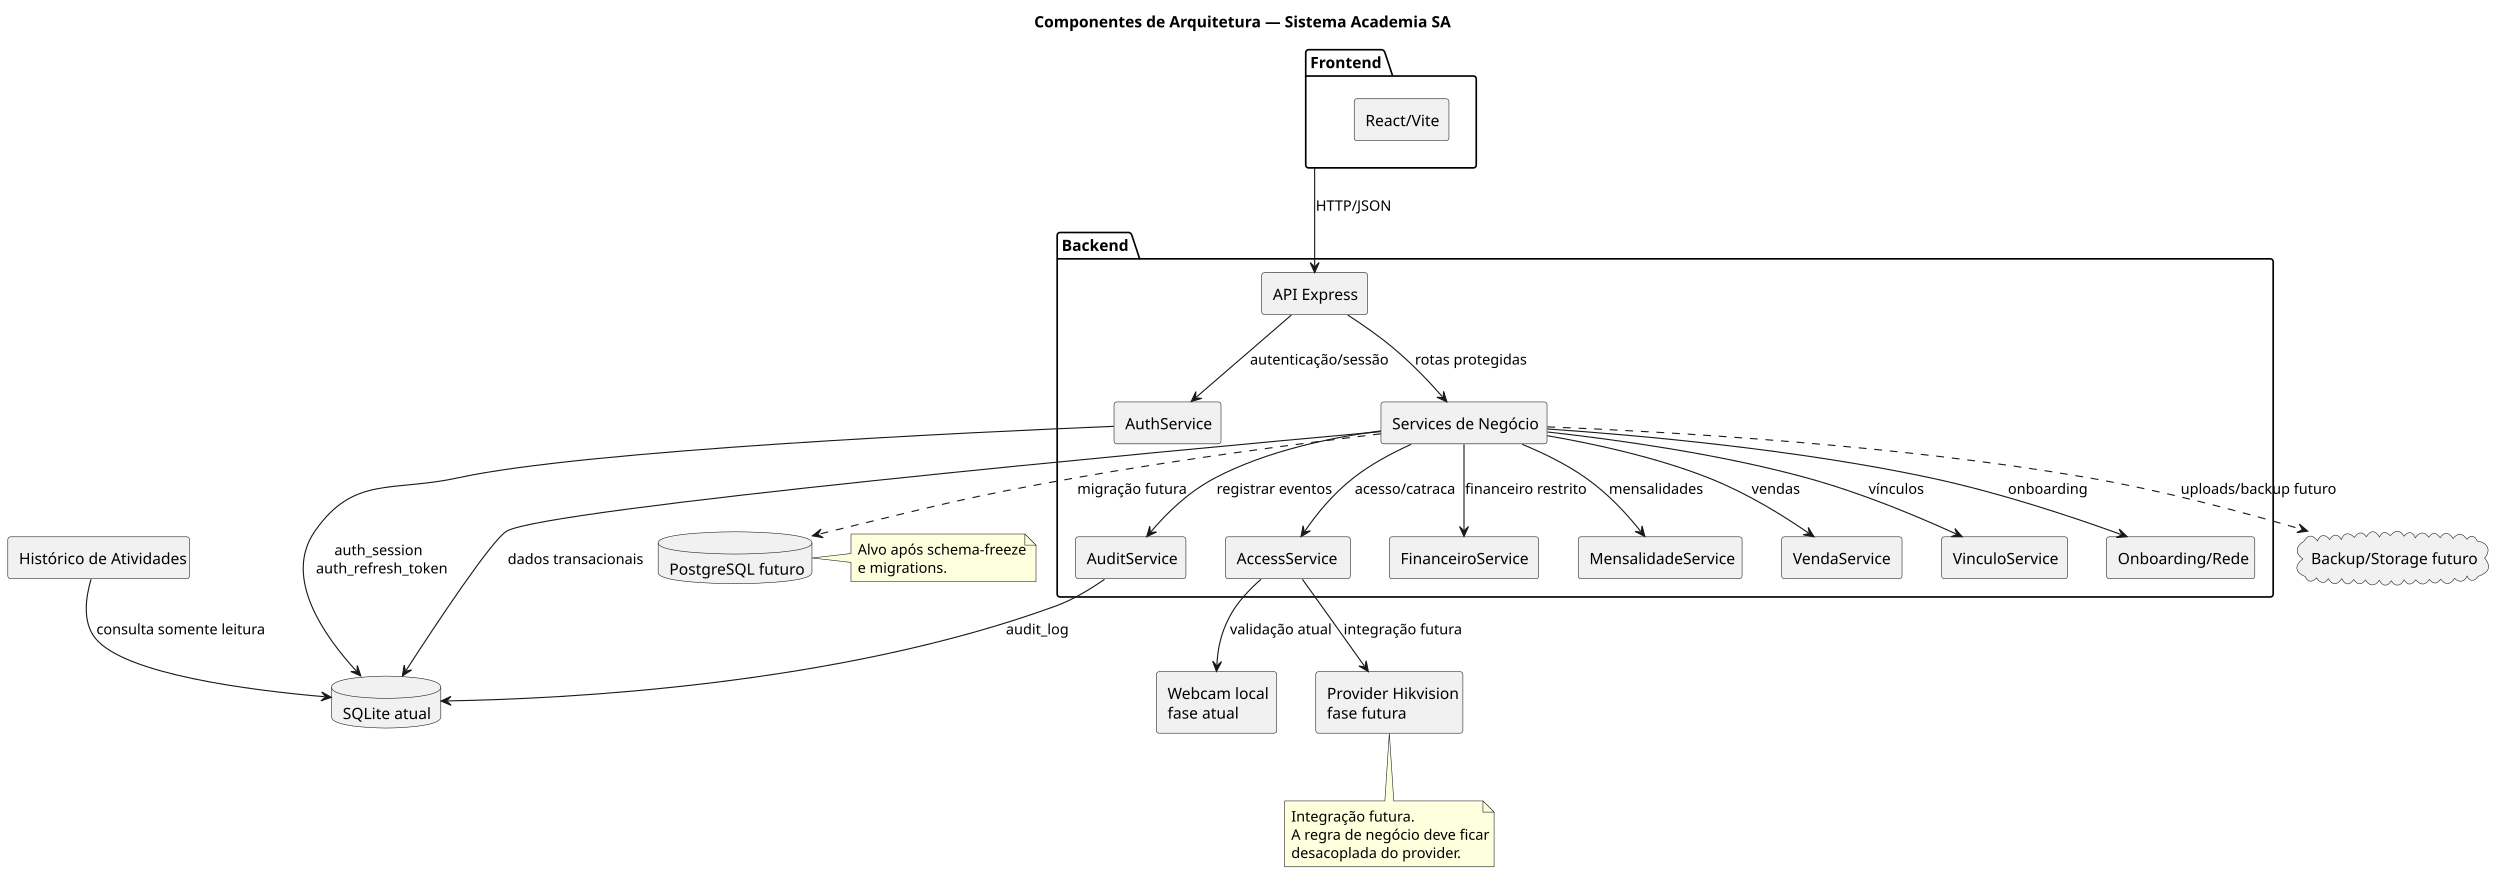
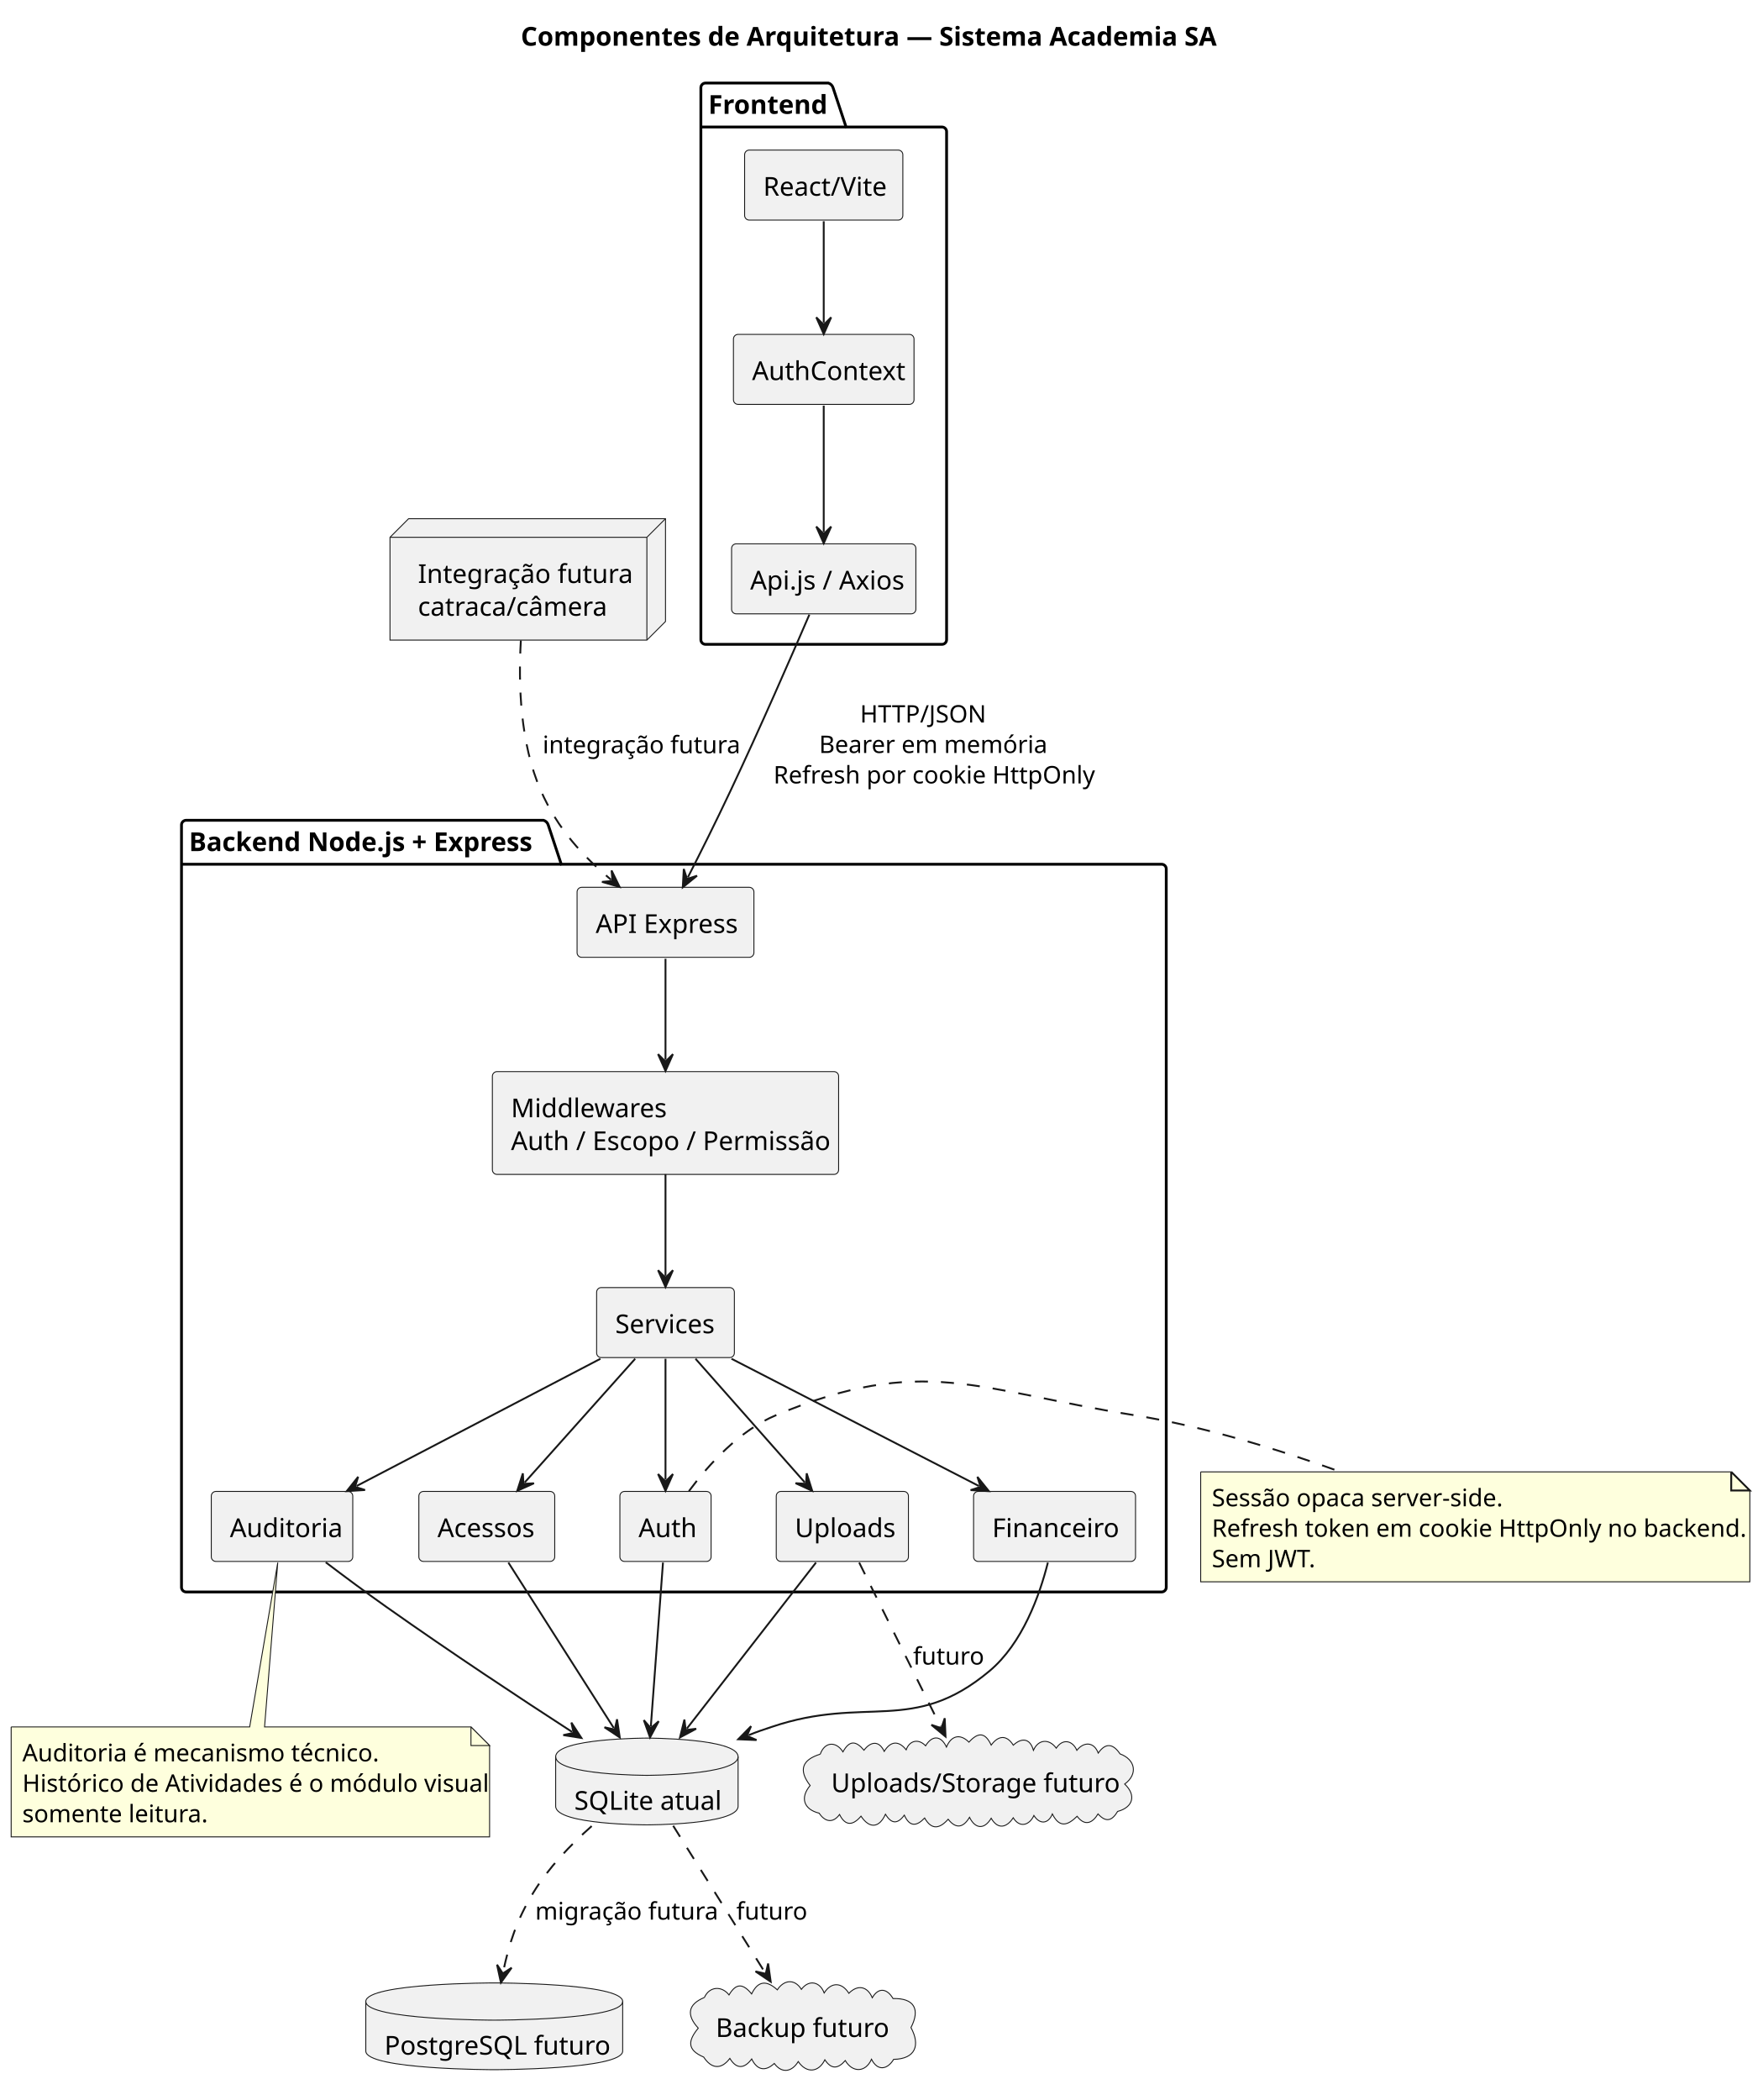
- <svg xmlns="http://www.w3.org/2000/svg" contentStyleType="text/css" height="784px" preserveAspectRatio="none" style="width:2243px;height:784px;background:#FFFFFF;" version="1.1" viewBox="0 0 2243 784" width="2243px" zoomAndPan="magnify">
+ <svg xmlns="http://www.w3.org/2000/svg" contentStyleType="text/css" height="1128px" preserveAspectRatio="none" style="width:947px;height:1128px;background:#FFFFFF;" version="1.1" viewBox="0 0 947 1128" width="947px" zoomAndPan="magnify">
  <defs />
  <g>
-     <text fill="#000000" font-family="sans-serif" font-size="14" font-weight="bold" lengthAdjust="spacing" textLength="373.438" x="927.857" y="24.533">Componentes de Arquitetura — Sistema Academia SA</text>
+     <text fill="#000000" font-family="sans-serif" font-size="14" font-weight="bold" lengthAdjust="spacing" textLength="373.438" x="279.781" y="24.533">Componentes de Arquitetura — Sistema Academia SA</text>
    <g id="cluster_Frontend">
-       <path d="M1174,44.609 L1240,44.609 A3.75,3.75 0 0 1 1242.5,47.109 L1249.5,68.219 L1322,68.219 A2.5,2.5 0 0 1 1324.5,70.719 L1324.5,148.109 A2.5,2.5 0 0 1 1322,150.609 L1174,150.609 A2.5,2.5 0 0 1 1171.5,148.109 L1171.5,47.109 A2.5,2.5 0 0 1 1174,44.609 " fill="none" style="stroke:#000000;stroke-width:1.5;" />
-       <line style="stroke:#000000;stroke-width:1.5;" x1="1171.5" x2="1249.5" y1="68.219" y2="68.219" />
-       <text fill="#000000" font-family="sans-serif" font-size="14" font-weight="bold" lengthAdjust="spacing" textLength="65" x="1175.5" y="61.143">Frontend</text>
+       <path d="M379,44.609 L445,44.609 A3.75,3.75 0 0 1 447.5,47.109 L454.5,68.219 L506,68.219 A2.5,2.5 0 0 1 508.5,70.719 L508.5,343.609 A2.5,2.5 0 0 1 506,346.109 L379,346.109 A2.5,2.5 0 0 1 376.5,343.609 L376.5,47.109 A2.5,2.5 0 0 1 379,44.609 " fill="none" style="stroke:#000000;stroke-width:1.5;" />
+       <line style="stroke:#000000;stroke-width:1.5;" x1="376.5" x2="454.5" y1="68.219" y2="68.219" />
+       <text fill="#000000" font-family="sans-serif" font-size="14" font-weight="bold" lengthAdjust="spacing" textLength="65" x="380.5" y="61.143">Frontend</text>
    </g>
-     <g id="cluster_Backend">
-       <path d="M951,208.609 L1013,208.609 A3.75,3.75 0 0 1 1015.5,211.109 L1022.5,232.219 L2037,232.219 A2.5,2.5 0 0 1 2039.5,234.719 L2039.5,533.109 A2.5,2.5 0 0 1 2037,535.609 L951,535.609 A2.5,2.5 0 0 1 948.5,533.109 L948.5,211.109 A2.5,2.5 0 0 1 951,208.609 " fill="none" style="stroke:#000000;stroke-width:1.5;" />
-       <line style="stroke:#000000;stroke-width:1.5;" x1="948.5" x2="1022.5" y1="232.219" y2="232.219" />
-       <text fill="#000000" font-family="sans-serif" font-size="14" font-weight="bold" lengthAdjust="spacing" textLength="61" x="952.5" y="225.143">Backend</text>
+     <g id="cluster_Backend Node.js + Express">
+       <path d="M100,440.609 L292,440.609 A3.75,3.75 0 0 1 294.5,443.109 L301.5,464.219 L624,464.219 A2.5,2.5 0 0 1 626.5,466.719 L626.5,852.609 A2.5,2.5 0 0 1 624,855.109 L100,855.109 A2.5,2.5 0 0 1 97.5,852.609 L97.5,443.109 A2.5,2.5 0 0 1 100,440.609 " fill="none" style="stroke:#000000;stroke-width:1.5;" />
+       <line style="stroke:#000000;stroke-width:1.5;" x1="97.5" x2="301.5" y1="464.219" y2="464.219" />
+       <text fill="#000000" font-family="sans-serif" font-size="14" font-weight="bold" lengthAdjust="spacing" textLength="191" x="101.5" y="457.143">Backend Node.js + Express</text>
    </g>
-     <g id="elem_Frontend">
-       <rect fill="#F1F1F1" height="37.609" rx="2.5" ry="2.5" style="stroke:#181818;stroke-width:0.5;" width="85" x="1215" y="88.609" />
-       <text fill="#000000" font-family="sans-serif" font-size="14" lengthAdjust="spacing" textLength="65" x="1225" y="113.143">React/Vite</text>
+     <g id="elem_ReactApp">
+       <rect fill="#F1F1F1" height="37.609" rx="2.5" ry="2.5" style="stroke:#181818;stroke-width:0.5;" width="85" x="400" y="80.609" />
+       <text fill="#000000" font-family="sans-serif" font-size="14" lengthAdjust="spacing" textLength="65" x="410" y="105.143">React/Vite</text>
+     </g>
+     <g id="elem_AuthContext">
+       <rect fill="#F1F1F1" height="37.609" rx="2.5" ry="2.5" style="stroke:#181818;stroke-width:0.5;" width="97" x="394" y="179.609" />
+       <text fill="#000000" font-family="sans-serif" font-size="14" lengthAdjust="spacing" textLength="77" x="404" y="204.143">AuthContext</text>
+     </g>
+     <g id="elem_Axios">
+       <rect fill="#F1F1F1" height="37.609" rx="2.5" ry="2.5" style="stroke:#181818;stroke-width:0.5;" width="99" x="393" y="292.109" />
+       <text fill="#000000" font-family="sans-serif" font-size="14" lengthAdjust="spacing" textLength="79" x="403" y="316.643">Api.js / Axios</text>
    </g>
    <g id="elem_API">
-       <rect fill="#F1F1F1" height="37.609" rx="2.5" ry="2.5" style="stroke:#181818;stroke-width:0.5;" width="95" x="1132" y="244.609" />
-       <text fill="#000000" font-family="sans-serif" font-size="14" lengthAdjust="spacing" textLength="75" x="1142" y="269.143">API Express</text>
+       <rect fill="#F1F1F1" height="37.609" rx="2.5" ry="2.5" style="stroke:#181818;stroke-width:0.5;" width="95" x="310" y="476.609" />
+       <text fill="#000000" font-family="sans-serif" font-size="14" lengthAdjust="spacing" textLength="75" x="320" y="501.143">API Express</text>
+     </g>
+     <g id="elem_Middlewares">
+       <rect fill="#F1F1F1" height="55.219" rx="2.5" ry="2.5" style="stroke:#181818;stroke-width:0.5;" width="186" x="264.5" y="575.609" />
+       <text fill="#000000" font-family="sans-serif" font-size="14" lengthAdjust="spacing" textLength="78" x="274.5" y="600.143">Middlewares</text>
+       <text fill="#000000" font-family="sans-serif" font-size="14" lengthAdjust="spacing" textLength="166" x="274.5" y="617.752">Auth / Escopo / Permissão</text>
+     </g>
+     <g id="elem_Services">
+       <rect fill="#F1F1F1" height="37.609" rx="2.5" ry="2.5" style="stroke:#181818;stroke-width:0.5;" width="74" x="320.5" y="691.609" />
+       <text fill="#000000" font-family="sans-serif" font-size="14" lengthAdjust="spacing" textLength="54" x="330.5" y="716.143">Services</text>
    </g>
    <g id="elem_Auth">
-       <rect fill="#F1F1F1" height="37.609" rx="2.5" ry="2.5" style="stroke:#181818;stroke-width:0.5;" width="96" x="999.5" y="360.609" />
-       <text fill="#000000" font-family="sans-serif" font-size="14" lengthAdjust="spacing" textLength="76" x="1009.5" y="385.143">AuthService</text>
+       <rect fill="#F1F1F1" height="37.609" rx="2.5" ry="2.5" style="stroke:#181818;stroke-width:0.5;" width="49" x="333" y="801.109" />
+       <text fill="#000000" font-family="sans-serif" font-size="14" lengthAdjust="spacing" textLength="29" x="343" y="825.643">Auth</text>
    </g>
-     <g id="elem_Services">
-       <rect fill="#F1F1F1" height="37.609" rx="2.5" ry="2.5" style="stroke:#181818;stroke-width:0.5;" width="149" x="1239" y="360.609" />
-       <text fill="#000000" font-family="sans-serif" font-size="14" lengthAdjust="spacing" textLength="129" x="1249" y="385.143">Services de Negócio</text>
-     </g>
-     <g id="elem_Audit">
-       <rect fill="#F1F1F1" height="37.609" rx="2.5" ry="2.5" style="stroke:#181818;stroke-width:0.5;" width="99" x="965" y="481.609" />
-       <text fill="#000000" font-family="sans-serif" font-size="14" lengthAdjust="spacing" textLength="79" x="975" y="506.143">AuditService</text>
-     </g>
-     <g id="elem_Access">
-       <rect fill="#F1F1F1" height="37.609" rx="2.5" ry="2.5" style="stroke:#181818;stroke-width:0.5;" width="112" x="1099.5" y="481.609" />
-       <text fill="#000000" font-family="sans-serif" font-size="14" lengthAdjust="spacing" textLength="92" x="1109.5" y="506.143">AccessService</text>
+     <g id="elem_Auditoria">
+       <rect fill="#F1F1F1" height="37.609" rx="2.5" ry="2.5" style="stroke:#181818;stroke-width:0.5;" width="76" x="113.5" y="801.109" />
+       <text fill="#000000" font-family="sans-serif" font-size="14" lengthAdjust="spacing" textLength="56" x="123.5" y="825.643">Auditoria</text>
    </g>
    <g id="elem_Financeiro">
-       <rect fill="#F1F1F1" height="37.609" rx="2.5" ry="2.5" style="stroke:#181818;stroke-width:0.5;" width="134" x="1246.5" y="481.609" />
-       <text fill="#000000" font-family="sans-serif" font-size="14" lengthAdjust="spacing" textLength="114" x="1256.5" y="506.143">FinanceiroService</text>
+       <rect fill="#F1F1F1" height="37.609" rx="2.5" ry="2.5" style="stroke:#181818;stroke-width:0.5;" width="87" x="523" y="801.109" />
+       <text fill="#000000" font-family="sans-serif" font-size="14" lengthAdjust="spacing" textLength="67" x="533" y="825.643">Financeiro</text>
    </g>
-     <g id="elem_Mensalidade">
-       <rect fill="#F1F1F1" height="37.609" rx="2.5" ry="2.5" style="stroke:#181818;stroke-width:0.5;" width="147" x="1416" y="481.609" />
-       <text fill="#000000" font-family="sans-serif" font-size="14" lengthAdjust="spacing" textLength="127" x="1426" y="506.143">MensalidadeService</text>
+     <g id="elem_Acessos">
+       <rect fill="#F1F1F1" height="37.609" rx="2.5" ry="2.5" style="stroke:#181818;stroke-width:0.5;" width="73" x="225" y="801.109" />
+       <text fill="#000000" font-family="sans-serif" font-size="14" lengthAdjust="spacing" textLength="53" x="235" y="825.643">Acessos</text>
    </g>
-     <g id="elem_Venda">
-       <rect fill="#F1F1F1" height="37.609" rx="2.5" ry="2.5" style="stroke:#181818;stroke-width:0.5;" width="108" x="1598.5" y="481.609" />
-       <text fill="#000000" font-family="sans-serif" font-size="14" lengthAdjust="spacing" textLength="88" x="1608.5" y="506.143">VendaService</text>
-     </g>
-     <g id="elem_Vinculo">
-       <rect fill="#F1F1F1" height="37.609" rx="2.5" ry="2.5" style="stroke:#181818;stroke-width:0.5;" width="113" x="1742" y="481.609" />
-       <text fill="#000000" font-family="sans-serif" font-size="14" lengthAdjust="spacing" textLength="93" x="1752" y="506.143">VinculoService</text>
-     </g>
-     <g id="elem_Onboarding">
-       <rect fill="#F1F1F1" height="37.609" rx="2.5" ry="2.5" style="stroke:#181818;stroke-width:0.5;" width="133" x="1890" y="481.609" />
-       <text fill="#000000" font-family="sans-serif" font-size="14" lengthAdjust="spacing" textLength="113" x="1900" y="506.143">Onboarding/Rede</text>
+     <g id="elem_Uploads">
+       <rect fill="#F1F1F1" height="37.609" rx="2.5" ry="2.5" style="stroke:#181818;stroke-width:0.5;" width="71" x="417" y="801.109" />
+       <text fill="#000000" font-family="sans-serif" font-size="14" lengthAdjust="spacing" textLength="51" x="427" y="825.643">Uploads</text>
    </g>
    <g id="elem_SQLite">
-       <path d="M297.5,616.609 C297.5,606.609 346.5,606.609 346.5,606.609 C346.5,606.609 395.5,606.609 395.5,616.609 L395.5,643.219 C395.5,653.219 346.5,653.219 346.5,653.219 C346.5,653.219 297.5,653.219 297.5,643.219 L297.5,616.609 " fill="#F1F1F1" style="stroke:#181818;stroke-width:0.5;" />
-       <path d="M297.5,616.609 C297.5,626.609 346.5,626.609 346.5,626.609 C346.5,626.609 395.5,626.609 395.5,616.609 " fill="none" style="stroke:#181818;stroke-width:0.5;" />
-       <text fill="#000000" font-family="sans-serif" font-size="14" lengthAdjust="spacing" textLength="78" x="307.5" y="645.143">SQLite atual</text>
+       <path d="M298.5,943.609 C298.5,933.609 347.5,933.609 347.5,933.609 C347.5,933.609 396.5,933.609 396.5,943.609 L396.5,970.219 C396.5,980.219 347.5,980.219 347.5,980.219 C347.5,980.219 298.5,980.219 298.5,970.219 L298.5,943.609 " fill="#F1F1F1" style="stroke:#181818;stroke-width:0.5;" />
+       <path d="M298.5,943.609 C298.5,953.609 347.5,953.609 347.5,953.609 C347.5,953.609 396.5,953.609 396.5,943.609 " fill="none" style="stroke:#181818;stroke-width:0.5;" />
+       <text fill="#000000" font-family="sans-serif" font-size="14" lengthAdjust="spacing" textLength="78" x="308.5" y="972.143">SQLite atual</text>
    </g>
-     <g id="elem_Postgres">
-       <path d="M590.5,487.109 C590.5,477.109 659.5,477.109 659.5,477.109 C659.5,477.109 728.5,477.109 728.5,487.109 L728.5,513.719 C728.5,523.719 659.5,523.719 659.5,523.719 C659.5,523.719 590.5,523.719 590.5,513.719 L590.5,487.109 " fill="#F1F1F1" style="stroke:#181818;stroke-width:0.5;" />
-       <path d="M590.5,487.109 C590.5,497.109 659.5,497.109 659.5,497.109 C659.5,497.109 728.5,497.109 728.5,487.109 " fill="none" style="stroke:#181818;stroke-width:0.5;" />
-       <text fill="#000000" font-family="sans-serif" font-size="14" lengthAdjust="spacing" textLength="118" x="600.5" y="515.643">PostgreSQL futuro</text>
-     </g>
-     <g id="elem_Webcam">
-       <rect fill="#F1F1F1" height="55.219" rx="2.5" ry="2.5" style="stroke:#181818;stroke-width:0.5;" width="108" x="1037.5" y="602.609" />
-       <text fill="#000000" font-family="sans-serif" font-size="14" lengthAdjust="spacing" textLength="88" x="1047.5" y="627.143">Webcam local</text>
-       <text fill="#000000" font-family="sans-serif" font-size="14" lengthAdjust="spacing" textLength="62" x="1047.5" y="644.752">fase atual</text>
-     </g>
-     <g id="elem_Hikvision">
-       <rect fill="#F1F1F1" height="55.219" rx="2.5" ry="2.5" style="stroke:#181818;stroke-width:0.5;" width="132" x="1180.5" y="602.609" />
-       <text fill="#000000" font-family="sans-serif" font-size="14" lengthAdjust="spacing" textLength="112" x="1190.5" y="627.143">Provider Hikvision</text>
-       <text fill="#000000" font-family="sans-serif" font-size="14" lengthAdjust="spacing" textLength="68" x="1190.5" y="644.752">fase futura</text>
+     <g id="elem_PostgreSQL">
+       <path d="M196.5,1075.109 C196.5,1065.109 265.5,1065.109 265.5,1065.109 C265.5,1065.109 334.5,1065.109 334.5,1075.109 L334.5,1101.719 C334.5,1111.719 265.5,1111.719 265.5,1111.719 C265.5,1111.719 196.5,1111.719 196.5,1101.719 L196.5,1075.109 " fill="#F1F1F1" style="stroke:#181818;stroke-width:0.5;" />
+       <path d="M196.5,1075.109 C196.5,1085.109 265.5,1085.109 265.5,1085.109 C265.5,1085.109 334.5,1085.109 334.5,1075.109 " fill="none" style="stroke:#181818;stroke-width:0.5;" />
+       <text fill="#000000" font-family="sans-serif" font-size="14" lengthAdjust="spacing" textLength="118" x="206.5" y="1103.643">PostgreSQL futuro</text>
    </g>
    <g id="elem_Storage">
-       <path d="M2067.07,485.663 C2070.808,479.163 2075.245,479.832 2079.326,485.311 C2081.768,478.974 2086.466,479.173 2090.204,484.055 C2093.011,478.99 2097.753,478.689 2100.572,484.044 C2103.203,477.269 2107.964,477.799 2112.39,482.135 C2115.611,477.386 2119.284,476.515 2123.053,481.537 C2127.047,475.39 2131.151,475.668 2134.883,481.789 C2137.57,476.369 2140.687,476.928 2144.56,480.515 C2149.067,475.738 2152.922,474.745 2156.924,481.077 C2160.53,476.543 2164.834,476.644 2166.955,482.509 C2170.453,477.31 2175.141,476.419 2179.084,482.009 C2182.867,476.538 2185.923,478.066 2189.334,482.398 C2193.274,476.385 2197.664,478.01 2200.924,483.108 C2205.312,477.582 2209.64,478.616 2213.392,483.845 C2216.876,479.263 2220.718,480.922 2222.593,485.467 C2231.156,486.374 2235.755,493.219 2229.211,500.693 C2236.152,509.05 2232.084,514.281 2223.39,517.086 C2220.731,521.454 2215.878,522.35 2213.397,516.905 C2211.334,522.249 2206.013,522.978 2202.247,518.925 C2198.707,524.485 2194.003,525.472 2189.813,519.634 C2186.387,524.014 2183.332,524.493 2179.683,519.885 C2175.703,525.42 2171.735,525.242 2167.448,520.241 C2163.936,524.732 2160.441,525.842 2156.913,520.258 C2154.044,525.885 2149.195,526.951 2145.454,521.13 C2142.054,526.595 2137.568,526.251 2134.737,520.582 C2130.905,526.213 2125.932,526.261 2122.307,520.357 C2118.598,525.031 2115.197,524.995 2111.791,520.026 C2107.759,525.315 2104.156,525.346 2101.041,519.167 C2097.372,524.931 2092.677,525.392 2088.931,519.245 C2085.763,524.664 2080.881,522.856 2078.476,518.436 C2075.254,522.478 2070.249,522.828 2068.168,517.218 C2058.982,513.631 2058.346,507.251 2066.149,501.485 C2058.832,496.228 2059.688,490.063 2067.07,485.663 " fill="#F1F1F1" style="stroke:#181818;stroke-width:0.5;" />
-       <text fill="#000000" font-family="sans-serif" font-size="14" lengthAdjust="spacing" textLength="142" x="2073.5" y="506.143">Backup/Storage futuro</text>
+       <path d="M440.627,942.232 C443.045,935.489 449.137,935.172 452.823,941.003 C456.277,934.71 459.766,934.917 464.124,940.113 C467.617,935.499 472.131,934.622 474.999,940.745 C478.327,935.237 482.689,934.711 486.789,939.893 C488.628,934.743 493.493,933.784 497.214,937.738 C500.828,931.841 505.537,932.194 508.43,938.406 C510.909,932.374 515.665,930.942 520.507,935.78 C525.427,930.345 529.195,930.347 532.463,937.365 C536.159,932.264 540.686,931.571 544.338,937.413 C548.878,933.222 553.327,933.638 555.152,940.155 C557.828,934.055 563.685,933.882 567.414,939.005 C570.888,933.692 576.132,934.797 578.48,940.172 C582.191,935.483 587.643,935.466 589.961,941.643 C594.033,935.824 598.027,936.662 601.674,942.086 C609.847,945.066 611.512,952.922 604.175,958.295 C610.517,964.294 608.705,970.791 600.378,973.003 C597.348,978.108 594.138,979.073 589.856,974.343 C586.848,979.311 582.791,981.107 578.608,975.604 C573.589,980.533 569.163,982.089 565.323,974.365 C563.095,979.862 558.49,980.074 555.405,975.183 C553.048,980.367 547.86,982.134 544.297,976.412 C540.874,981.652 536.122,982.993 532.451,976.666 C528.792,982.817 523.941,982.51 520.821,976.164 C517.534,981.658 513.616,982.645 509.348,977.193 C504.895,982.195 500.56,983.279 496.711,976.543 C492.314,981.149 488.644,981.317 485.79,974.999 C482.125,979.98 478.835,979.746 475.665,974.508 C472.276,982.017 467.031,982.351 462.519,975.538 C458.414,980.442 454.215,981.212 450.999,974.645 C447.378,979.601 443.067,978.542 440.055,973.947 C431.747,971.926 429.674,965.618 435.204,959.081 C428.854,950.814 430.787,945.289 440.627,942.232 " fill="#F1F1F1" style="stroke:#181818;stroke-width:0.5;" />
+       <text fill="#000000" font-family="sans-serif" font-size="14" lengthAdjust="spacing" textLength="146" x="446.5" y="962.643">Uploads/Storage futuro</text>
    </g>
-     <g id="elem_Historico">
-       <rect fill="#F1F1F1" height="37.609" rx="2.5" ry="2.5" style="stroke:#181818;stroke-width:0.5;" width="163" x="7" y="481.609" />
-       <text fill="#000000" font-family="sans-serif" font-size="14" lengthAdjust="spacing" textLength="143" x="17" y="506.143">Histórico de Atividades</text>
+     <g id="elem_Backup">
+       <path d="M378.388,1072.935 C381.126,1066.87 387.734,1066.551 391.622,1071.561 C395.546,1064.891 399.302,1065.545 403.76,1071.027 C407.313,1063.63 412.03,1063.758 417.568,1068.829 C421.019,1063.496 426.816,1062.635 430.497,1068.565 C434.526,1063.095 440.513,1064.44 442.729,1070.491 C446.639,1064.405 452.27,1064.74 456.007,1070.682 C460.733,1065.857 465.947,1066.855 468.579,1073.066 C472.064,1067.105 476.695,1068.267 479.734,1073.511 C491.107,1073.194 494.457,1079.248 489.361,1089.101 C494.474,1098.532 491.858,1105.947 480.064,1106.169 C476.737,1111.701 471.443,1112.654 468.164,1106.121 C464.981,1113.343 457.932,1113.373 454.069,1106.816 C450.173,1111.294 446.633,1111.703 443.108,1106.4 C439.675,1113.393 433.129,1113.709 428.808,1107.352 C425.512,1112.817 420.115,1114.066 415.938,1108.368 C411.029,1112.951 406.633,1111.859 403.805,1105.96 C399.942,1111.207 395.651,1111.643 392.077,1105.659 C387.36,1111.943 382.086,1111.209 378.012,1104.938 C368.83,1101.038 369.635,1096.04 375.106,1089.399 C368.802,1082.556 369.246,1076.699 378.388,1072.935 " fill="#F1F1F1" style="stroke:#181818;stroke-width:0.5;" />
+       <text fill="#000000" font-family="sans-serif" font-size="14" lengthAdjust="spacing" textLength="88" x="384.5" y="1094.143">Backup futuro</text>
+     </g>
+     <g id="elem_Catraca">
+       <polygon fill="#F1F1F1" points="209.5,288.609,219.5,278.609,357.5,278.609,357.5,333.828,347.5,343.828,209.5,343.828,209.5,288.609" style="stroke:#181818;stroke-width:0.5;" />
+       <line style="stroke:#181818;stroke-width:0.5;" x1="347.5" x2="357.5" y1="288.609" y2="278.609" />
+       <line style="stroke:#181818;stroke-width:0.5;" x1="209.5" x2="347.5" y1="288.609" y2="288.609" />
+       <line style="stroke:#181818;stroke-width:0.5;" x1="347.5" x2="347.5" y1="288.609" y2="343.828" />
+       <text fill="#000000" font-family="sans-serif" font-size="14" lengthAdjust="spacing" textLength="108" x="224.5" y="313.143">Integração futura</text>
+       <text fill="#000000" font-family="sans-serif" font-size="14" lengthAdjust="spacing" textLength="98" x="224.5" y="330.752">catraca/câmera</text>
    </g>
    <g id="elem_GMN39">
-       <path d="M763.5,479.109 L763.5,496.609 L728.53,500.609 L763.5,504.609 L763.5,521.812 A0,0 0 0 0 763.5,521.812 L929.5,521.812 A0,0 0 0 0 929.5,521.812 L929.5,489.109 L919.5,479.109 L763.5,479.109 A0,0 0 0 0 763.5,479.109 " fill="#FEFFDD" style="stroke:#181818;stroke-width:0.5;" />
-       <path d="M919.5,479.109 L919.5,489.109 L929.5,489.109 L919.5,479.109 " fill="#FEFFDD" style="stroke:#181818;stroke-width:0.5;" />
-       <text fill="#000000" font-family="sans-serif" font-size="13" lengthAdjust="spacing" textLength="145" x="769.5" y="497.604">Alvo após schema-freeze</text>
-       <text fill="#000000" font-family="sans-serif" font-size="13" lengthAdjust="spacing" textLength="75" x="769.5" y="513.956">e migrations.</text>
+       <path d="M645,790.609 L645,849.664 L940,849.664 L940,800.609 L930,790.609 L645,790.609 " fill="#FEFFDD" style="stroke:#181818;stroke-width:0.5;" />
+       <path d="M930,790.609 L930,800.609 L940,800.609 L930,790.609 " fill="#FEFFDD" style="stroke:#181818;stroke-width:1.0;" />
+       <text fill="#000000" font-family="sans-serif" font-size="13" lengthAdjust="spacing" textLength="153" x="651" y="809.105">Sessão opaca server-side.</text>
+       <text fill="#000000" font-family="sans-serif" font-size="13" lengthAdjust="spacing" textLength="274" x="651" y="825.456">Refresh token em cookie HttpOnly no backend.</text>
+       <text fill="#000000" font-family="sans-serif" font-size="13" lengthAdjust="spacing" textLength="61" x="651" y="841.808">Sem JWT.</text>
    </g>
    <g id="elem_GMN42">
-       <path d="M1152.5,718.609 L1152.5,777.664 A0,0 0 0 0 1152.5,777.664 L1340.5,777.664 A0,0 0 0 0 1340.5,777.664 L1340.5,728.609 L1330.5,718.609 L1250.5,718.609 L1246.5,657.719 L1242.5,718.609 L1152.5,718.609 A0,0 0 0 0 1152.5,718.609 " fill="#FEFFDD" style="stroke:#181818;stroke-width:0.5;" />
-       <path d="M1330.5,718.609 L1330.5,728.609 L1340.5,728.609 L1330.5,718.609 " fill="#FEFFDD" style="stroke:#181818;stroke-width:0.5;" />
-       <text fill="#000000" font-family="sans-serif" font-size="13" lengthAdjust="spacing" textLength="100" x="1158.5" y="737.105">Integração futura.</text>
-       <text fill="#000000" font-family="sans-serif" font-size="13" lengthAdjust="spacing" textLength="167" x="1158.5" y="753.456">A regra de negócio deve ficar</text>
-       <text fill="#000000" font-family="sans-serif" font-size="13" lengthAdjust="spacing" textLength="143" x="1158.5" y="769.808">desacoplada do provider.</text>
+       <path d="M6,927.609 L6,986.664 A0,0 0 0 0 6,986.664 L263,986.664 A0,0 0 0 0 263,986.664 L263,937.609 L253,927.609 L142.12,927.609 L149.21,839.319 L134.12,927.609 L6,927.609 A0,0 0 0 0 6,927.609 " fill="#FEFFDD" style="stroke:#181818;stroke-width:0.5;" />
+       <path d="M253,927.609 L253,937.609 L263,937.609 L253,927.609 " fill="#FEFFDD" style="stroke:#181818;stroke-width:0.5;" />
+       <text fill="#000000" font-family="sans-serif" font-size="13" lengthAdjust="spacing" textLength="183" x="12" y="946.105">Auditoria é mecanismo técnico.</text>
+       <text fill="#000000" font-family="sans-serif" font-size="13" lengthAdjust="spacing" textLength="236" x="12" y="962.456">Histórico de Atividades é o módulo visual</text>
+       <text fill="#000000" font-family="sans-serif" font-size="13" lengthAdjust="spacing" textLength="93" x="12" y="978.808">somente leitura.</text>
    </g>
-     <g id="link_Frontend_API">
-       <path codeLine="33" d="M1179.5,150.717 C1179.5,150.926 1179.5,151.136 1179.5,151.346 C1179.5,151.766 1179.5,152.188 1179.5,152.612 C1179.5,156.001 1179.5,159.495 1179.5,163.061 C1179.5,191.582 1179.5,218.629 1179.5,238.559 " fill="none" id="Frontend-to-API" style="stroke:#181818;stroke-width:1.0;" />
-       <polygon fill="#181818" points="1179.5,244.559,1183.5,235.559,1179.5,239.559,1175.5,235.559,1179.5,244.559" style="stroke:#181818;stroke-width:1.0;" />
-       <text fill="#000000" font-family="sans-serif" font-size="13" lengthAdjust="spacing" textLength="70" x="1180.5" y="189.105">HTTP/JSON</text>
+     <g id="link_ReactApp_AuthContext">
+       <path d="M442.5,118.849 C442.5,136.199 442.5,156.129 442.5,173.449 " fill="none" id="ReactApp-to-AuthContext" style="stroke:#181818;stroke-width:1.0;" />
+       <polygon fill="#181818" points="442.5,179.449,446.5,170.449,442.5,174.449,438.5,170.449,442.5,179.449" style="stroke:#181818;stroke-width:1.0;" />
    </g>
-     <g id="link_API_Auth">
-       <path codeLine="35" d="M1158.58,282.669 C1134.01,303.889 1098.011,334.988 1073.301,356.328 " fill="none" id="API-to-Auth" style="stroke:#181818;stroke-width:1.0;" />
-       <polygon fill="#181818" points="1068.76,360.249,1078.186,357.394,1072.544,356.981,1072.957,351.339,1068.76,360.249" style="stroke:#181818;stroke-width:1.0;" />
-       <text fill="#000000" font-family="sans-serif" font-size="13" lengthAdjust="spacing" textLength="120" x="1121.5" y="327.104">autenticação/sessão</text>
+     <g id="link_AuthContext_Axios">
+       <path d="M442.5,217.859 C442.5,238.329 442.5,265.349 442.5,285.839 " fill="none" id="AuthContext-to-Axios" style="stroke:#181818;stroke-width:1.0;" />
+       <polygon fill="#181818" points="442.5,291.839,446.5,282.839,442.5,286.839,438.5,282.839,442.5,291.839" style="stroke:#181818;stroke-width:1.0;" />
    </g>
-     <g id="link_API_Services">
-       <path codeLine="36" d="M1209.19,282.649 C1222.32,291.129 1237.66,301.759 1250.5,312.609 C1268.04,327.429 1281.967,342.134 1294.167,356.004 " fill="none" id="API-to-Services" style="stroke:#181818;stroke-width:1.0;" />
-       <polygon fill="#181818" points="1298.13,360.509,1295.189,351.11,1294.828,356.755,1289.182,356.393,1298.13,360.509" style="stroke:#181818;stroke-width:1.0;" />
-       <text fill="#000000" font-family="sans-serif" font-size="13" lengthAdjust="spacing" textLength="93" x="1269.5" y="327.104">rotas protegidas</text>
+     <g id="link_Axios_API">
+       <path d="M434.78,330.149 C425.17,352.469 408.1,391.559 392.5,424.609 C384.09,442.429 376.71,457.177 369.52,471.247 " fill="none" id="Axios-to-API" style="stroke:#181818;stroke-width:1.0;" />
+       <polygon fill="#181818" points="366.79,476.589,374.447,470.395,369.065,472.137,367.324,466.755,366.79,476.589" style="stroke:#181818;stroke-width:1.0;" />
+       <text fill="#000000" font-family="sans-serif" font-size="13" lengthAdjust="spacing" textLength="70" x="462" y="388.104">HTTP/JSON</text>
+       <text fill="#000000" font-family="sans-serif" font-size="13" lengthAdjust="spacing" textLength="114" x="440" y="404.456">Bearer em memória</text>
+       <text fill="#000000" font-family="sans-serif" font-size="13" lengthAdjust="spacing" textLength="163" x="415.5" y="420.808">Refresh por cookie HttpOnly</text>
    </g>
-     <g id="link_Services_Audit">
-       <path codeLine="38" d="M1238.8,386.579 C1193.79,392.569 1136.48,404.579 1090.5,428.609 C1065.54,441.659 1046.675,460.606 1032.695,476.986 " fill="none" id="Services-to-Audit" style="stroke:#181818;stroke-width:1.0;" />
-       <polygon fill="#181818" points="1028.8,481.549,1037.685,477.3,1032.046,477.746,1031.6,472.107,1028.8,481.549" style="stroke:#181818;stroke-width:1.0;" />
-       <text fill="#000000" font-family="sans-serif" font-size="13" lengthAdjust="spacing" textLength="95" x="1091.5" y="443.104">registrar eventos</text>
+     <g id="link_API_Middlewares">
+       <path d="M357.5,514.989 C357.5,531.629 357.5,550.369 357.5,569.239 " fill="none" id="API-to-Middlewares" style="stroke:#181818;stroke-width:1.0;" />
+       <polygon fill="#181818" points="357.5,575.239,361.5,566.239,357.5,570.239,353.5,566.239,357.5,575.239" style="stroke:#181818;stroke-width:1.0;" />
    </g>
-     <g id="link_Services_Access">
-       <path codeLine="39" d="M1266.03,398.669 C1248.86,406.439 1229.91,416.539 1214.5,428.609 C1195.32,443.629 1181.545,460.923 1170.726,476.483 " fill="none" id="Services-to-Access" style="stroke:#181818;stroke-width:1.0;" />
-       <polygon fill="#181818" points="1167.3,481.409,1175.722,476.304,1170.155,477.304,1169.154,471.737,1167.3,481.409" style="stroke:#181818;stroke-width:1.0;" />
-       <text fill="#000000" font-family="sans-serif" font-size="13" lengthAdjust="spacing" textLength="89" x="1215.5" y="443.104">acesso/catraca</text>
+     <g id="link_Middlewares_Services">
+       <path d="M357.5,630.729 C357.5,649.659 357.5,668.579 357.5,685.299 " fill="none" id="Middlewares-to-Services" style="stroke:#181818;stroke-width:1.0;" />
+       <polygon fill="#181818" points="357.5,691.299,361.5,682.299,357.5,686.299,353.5,682.299,357.5,691.299" style="stroke:#181818;stroke-width:1.0;" />
+     </g>
+     <g id="link_Services_Auth">
+       <path d="M357.5,729.849 C357.5,749.609 357.5,774.979 357.5,794.779 " fill="none" id="Services-to-Auth" style="stroke:#181818;stroke-width:1.0;" />
+       <polygon fill="#181818" points="357.5,800.779,361.5,791.779,357.5,795.779,353.5,791.779,357.5,800.779" style="stroke:#181818;stroke-width:1.0;" />
+     </g>
+     <g id="link_Services_Auditoria">
+       <path d="M322.55,729.849 C284.56,749.669 229.519,778.394 191.589,798.184 " fill="none" id="Services-to-Auditoria" style="stroke:#181818;stroke-width:1.0;" />
+       <polygon fill="#181818" points="186.27,800.959,196.1,800.342,190.703,798.646,192.399,793.25,186.27,800.959" style="stroke:#181818;stroke-width:1.0;" />
    </g>
    <g id="link_Services_Financeiro">
-       <path codeLine="40" d="M1313.5,398.679 C1313.5,421.049 1313.5,452.919 1313.5,475.369 " fill="none" id="Services-to-Financeiro" style="stroke:#181818;stroke-width:1.0;" />
-       <polygon fill="#181818" points="1313.5,481.369,1317.5,472.369,1313.5,476.369,1309.5,472.369,1313.5,481.369" style="stroke:#181818;stroke-width:1.0;" />
-       <text fill="#000000" font-family="sans-serif" font-size="13" lengthAdjust="spacing" textLength="99" x="1314.5" y="443.104">financeiro restrito</text>
+       <path d="M392.95,729.849 C431.5,749.669 487.404,778.425 525.884,798.215 " fill="none" id="Services-to-Financeiro" style="stroke:#181818;stroke-width:1.0;" />
+       <polygon fill="#181818" points="531.22,800.959,525.046,793.286,526.774,798.673,521.387,800.4,531.22,800.959" style="stroke:#181818;stroke-width:1.0;" />
    </g>
-     <g id="link_Services_Mensalidade">
-       <path codeLine="41" d="M1365.67,398.619 C1384.46,406.359 1405.27,416.449 1422.5,428.609 C1443.55,443.459 1459.469,461.026 1471.979,476.646 " fill="none" id="Services-to-Mensalidade" style="stroke:#181818;stroke-width:1.0;" />
-       <polygon fill="#181818" points="1475.73,481.329,1473.226,471.804,1472.604,477.427,1466.982,476.805,1475.73,481.329" style="stroke:#181818;stroke-width:1.0;" />
-       <text fill="#000000" font-family="sans-serif" font-size="13" lengthAdjust="spacing" textLength="80" x="1443.5" y="443.104">mensalidades</text>
+     <g id="link_Services_Acessos">
+       <path d="M341.21,729.849 C323.56,749.609 299.548,776.505 281.858,796.305 " fill="none" id="Services-to-Acessos" style="stroke:#181818;stroke-width:1.0;" />
+       <polygon fill="#181818" points="277.86,800.779,286.839,796.733,281.191,797.051,280.873,791.403,277.86,800.779" style="stroke:#181818;stroke-width:1.0;" />
    </g>
-     <g id="link_Services_Venda">
-       <path codeLine="42" d="M1388.23,390.919 C1431.39,398.359 1486.14,410.359 1532.5,428.609 C1567.41,442.349 1599.093,462.084 1622.563,478.194 " fill="none" id="Services-to-Venda" style="stroke:#181818;stroke-width:1.0;" />
-       <polygon fill="#181818" points="1627.51,481.589,1622.353,473.198,1623.388,478.76,1617.826,479.794,1627.51,481.589" style="stroke:#181818;stroke-width:1.0;" />
-       <text fill="#000000" font-family="sans-serif" font-size="13" lengthAdjust="spacing" textLength="40" x="1571.5" y="443.104">vendas</text>
-     </g>
-     <g id="link_Services_Vinculo">
-       <path codeLine="43" d="M1388.3,387.559 C1451.08,394.519 1542.71,407.309 1620.5,428.609 C1670.24,442.229 1719.539,462.903 1755.009,479.053 " fill="none" id="Services-to-Vinculo" style="stroke:#181818;stroke-width:1.0;" />
-       <polygon fill="#181818" points="1760.47,481.539,1753.937,474.17,1755.919,479.467,1750.621,481.45,1760.47,481.539" style="stroke:#181818;stroke-width:1.0;" />
-       <text fill="#000000" font-family="sans-serif" font-size="13" lengthAdjust="spacing" textLength="46" x="1676.5" y="443.104">vínculos</text>
-     </g>
-     <g id="link_Services_Onboarding">
-       <path codeLine="44" d="M1388.19,384.859 C1472.36,390.649 1612.91,403.329 1731.5,428.609 C1793.8,441.889 1857.787,463.191 1902.857,479.471 " fill="none" id="Services-to-Onboarding" style="stroke:#181818;stroke-width:1.0;" />
-       <polygon fill="#181818" points="1908.5,481.509,1901.394,474.69,1903.797,479.811,1898.676,482.214,1908.5,481.509" style="stroke:#181818;stroke-width:1.0;" />
-       <text fill="#000000" font-family="sans-serif" font-size="13" lengthAdjust="spacing" textLength="63" x="1801.5" y="443.104">onboarding</text>
+     <g id="link_Services_Uploads">
+       <path d="M373.62,729.849 C391.08,749.609 414.837,776.484 432.337,796.284 " fill="none" id="Services-to-Uploads" style="stroke:#181818;stroke-width:1.0;" />
+       <polygon fill="#181818" points="436.31,800.779,433.347,791.387,432.999,797.033,427.353,796.685,436.31,800.779" style="stroke:#181818;stroke-width:1.0;" />
    </g>
    <g id="link_Auth_SQLite">
-       <path codeLine="46" d="M999.29,382.499 C871.03,387.789 523.58,404.039 411.5,428.609 C351.74,441.709 317.41,426.369 282.5,476.609 C253.5,518.339 291.151,570.841 319.641,602.001 " fill="none" id="Auth-to-SQLite" style="stroke:#181818;stroke-width:1.0;" />
-       <polygon fill="#181818" points="323.69,606.429,320.569,597.088,320.316,602.739,314.665,602.486,323.69,606.429" style="stroke:#181818;stroke-width:1.0;" />
-       <text fill="#000000" font-family="sans-serif" font-size="13" lengthAdjust="spacing" textLength="77" x="300" y="498.104">auth_session</text>
-       <text fill="#000000" font-family="sans-serif" font-size="13" lengthAdjust="spacing" textLength="110" x="283.5" y="514.456">auth_refresh_token</text>
+       <path d="M356.15,839.319 C354.35,863.639 351.605,900.766 349.635,927.256 " fill="none" id="Auth-to-SQLite" style="stroke:#181818;stroke-width:1.0;" />
+       <polygon fill="#181818" points="349.19,933.239,353.846,924.561,349.561,928.253,345.868,923.967,349.19,933.239" style="stroke:#181818;stroke-width:1.0;" />
    </g>
-     <g id="link_Services_SQLite">
-       <path codeLine="47" d="M1238.86,387.269 C1036.13,405.589 488.12,456.669 454.5,476.609 C441.14,484.529 390.594,560.905 364.334,601.415 " fill="none" id="Services-to-SQLite" style="stroke:#181818;stroke-width:1.0;" />
-       <polygon fill="#181818" points="361.07,606.449,369.322,601.073,363.79,602.254,362.609,596.721,361.07,606.449" style="stroke:#181818;stroke-width:1.0;" />
-       <text fill="#000000" font-family="sans-serif" font-size="13" lengthAdjust="spacing" textLength="116" x="455.5" y="506.104">dados transacionais</text>
+     <g id="link_Auditoria_SQLite">
+       <path d="M174.99,839.189 C184.92,846.719 196.68,855.469 207.5,863.109 C242.66,887.939 278.745,911.766 307.285,930.266 " fill="none" id="Auditoria-to-SQLite" style="stroke:#181818;stroke-width:1.0;" />
+       <polygon fill="#181818" points="312.32,933.529,306.944,925.278,308.124,930.81,302.592,931.99,312.32,933.529" style="stroke:#181818;stroke-width:1.0;" />
    </g>
-     <g id="link_Audit_SQLite">
-       <path codeLine="48" d="M990.96,519.789 C978.66,528.369 962.97,537.949 947.5,543.609 C752.02,615.109 506.449,627.067 401.679,628.857 " fill="none" id="Audit-to-SQLite" style="stroke:#181818;stroke-width:1.0;" />
-       <polygon fill="#181818" points="395.68,628.959,404.747,632.805,400.679,628.874,404.61,624.806,395.68,628.959" style="stroke:#181818;stroke-width:1.0;" />
-       <text fill="#000000" font-family="sans-serif" font-size="13" lengthAdjust="spacing" textLength="52" x="902.5" y="569.105">audit_log</text>
+     <g id="link_Financeiro_SQLite">
+       <path d="M562.91,839.319 C558.5,856.809 549.32,882.709 531.5,897.609 C490.32,932.039 465.34,910.389 414.5,927.609 C408.63,929.599 408.139,929.662 402.149,932.032 " fill="none" id="Financeiro-to-SQLite" style="stroke:#181818;stroke-width:1.0;" />
+       <polygon fill="#181818" points="396.57,934.239,406.41,934.648,401.219,932.4,403.467,927.209,396.57,934.239" style="stroke:#181818;stroke-width:1.0;" />
    </g>
-     <g id="link_Historico_SQLite">
-       <path codeLine="49" d="M81.68,519.709 C77.03,535.429 73.65,557.919 85.5,572.609 C111.59,604.949 223.123,619.178 291.243,625.118 " fill="none" id="Historico-to-SQLite" style="stroke:#181818;stroke-width:1.0;" />
-       <polygon fill="#181818" points="297.22,625.639,288.601,620.873,292.239,625.205,287.906,628.842,297.22,625.639" style="stroke:#181818;stroke-width:1.0;" />
-       <text fill="#000000" font-family="sans-serif" font-size="13" lengthAdjust="spacing" textLength="142" x="86.5" y="569.105">consulta somente leitura</text>
+     <g id="link_Acessos_SQLite">
+       <path d="M273.1,839.319 C288.6,863.639 312.837,901.688 329.707,928.178 " fill="none" id="Acessos-to-SQLite" style="stroke:#181818;stroke-width:1.0;" />
+       <polygon fill="#181818" points="332.93,933.239,331.469,923.499,330.244,929.022,324.722,927.797,332.93,933.239" style="stroke:#181818;stroke-width:1.0;" />
    </g>
-     <g id="link_Access_Webcam">
-       <path codeLine="51" d="M1131.37,519.729 C1120.8,528.979 1109.28,541.119 1102.5,554.609 C1095.1,569.329 1092.693,581.611 1091.773,596.381 " fill="none" id="Access-to-Webcam" style="stroke:#181818;stroke-width:1.0;" />
-       <polygon fill="#181818" points="1091.4,602.369,1095.952,593.635,1091.711,597.379,1087.967,593.138,1091.4,602.369" style="stroke:#181818;stroke-width:1.0;" />
-       <text fill="#000000" font-family="sans-serif" font-size="13" lengthAdjust="spacing" textLength="85" x="1103.5" y="569.105">validação atual</text>
+     <g id="link_Uploads_SQLite">
+       <path d="M438.34,839.319 C419.42,863.639 389.573,902.013 368.973,928.503 " fill="none" id="Uploads-to-SQLite" style="stroke:#181818;stroke-width:1.0;" />
+       <polygon fill="#181818" points="365.29,933.239,373.973,928.59,368.359,929.292,367.657,923.679,365.29,933.239" style="stroke:#181818;stroke-width:1.0;" />
    </g>
-     <g id="link_Access_Hikvision">
-       <path codeLine="52" d="M1168.53,519.749 C1175.87,529.979 1185.21,542.999 1193.5,554.609 C1204.85,570.499 1214.053,583.429 1224.163,597.649 " fill="none" id="Access-to-Hikvision" style="stroke:#181818;stroke-width:1.0;" />
-       <polygon fill="#181818" points="1227.64,602.539,1225.685,592.886,1224.743,598.464,1219.165,597.522,1227.64,602.539" style="stroke:#181818;stroke-width:1.0;" />
-       <text fill="#000000" font-family="sans-serif" font-size="13" lengthAdjust="spacing" textLength="96" x="1205.5" y="569.105">integração futura</text>
+     <g id="link_SQLite_PostgreSQL">
+       <path d="M317.86,980.869 C306.66,990.779 294.67,1003.199 286.5,1016.609 C277.47,1031.429 273.355,1044.496 270.315,1059.076 " fill="none" id="SQLite-to-PostgreSQL" style="stroke:#181818;stroke-width:1.0;stroke-dasharray:7.0,7.0;" />
+       <polygon fill="#181818" points="269.09,1064.949,274.843,1056.955,270.111,1060.055,267.011,1055.322,269.09,1064.949" style="stroke:#181818;stroke-width:1.0;" />
+       <text fill="#000000" font-family="sans-serif" font-size="13" lengthAdjust="spacing" textLength="89" x="287.5" y="1031.104">migração futura</text>
    </g>
-     <g id="link_Services_Postgres">
-       <path codeLine="54" d="M1238.9,389.199 C1168.26,397.729 1059.32,411.929 965.5,428.609 C866.97,446.129 842.76,453.009 745.5,476.609 C740.09,477.919 740.324,477.837 734.714,479.267 " fill="none" id="Services-to-Postgres" style="stroke:#181818;stroke-width:1.0;stroke-dasharray:7.0,7.0;" />
-       <polygon fill="#181818" points="728.9,480.749,738.609,482.402,733.745,479.514,736.633,474.65,728.9,480.749" style="stroke:#181818;stroke-width:1.0;" />
-       <text fill="#000000" font-family="sans-serif" font-size="13" lengthAdjust="spacing" textLength="89" x="966.5" y="443.104">migração futura</text>
+     <g id="link_Uploads_Storage">
+       <path d="M461.54,839.319 C473.54,863.499 492.082,900.865 505.252,927.395 " fill="none" id="Uploads-to-Storage" style="stroke:#181818;stroke-width:1.0;stroke-dasharray:7.0,7.0;" />
+       <polygon fill="#181818" points="507.92,932.769,507.501,922.929,505.697,928.291,500.335,926.487,507.92,932.769" style="stroke:#181818;stroke-width:1.0;" />
+       <text fill="#000000" font-family="sans-serif" font-size="13" lengthAdjust="spacing" textLength="32" x="490.5" y="894.105">futuro</text>
    </g>
-     <g id="link_Services_Storage">
-       <path codeLine="55" d="M1388.3,382.959 C1496.17,387.279 1701.38,398.909 1873.5,428.609 C1941.08,440.269 2010.675,458.933 2064.725,474.863 " fill="none" id="Services-to-Storage" style="stroke:#181818;stroke-width:1.0;stroke-dasharray:7.0,7.0;" />
-       <polygon fill="#181818" points="2070.48,476.559,2062.978,470.178,2065.684,475.146,2060.716,477.852,2070.48,476.559" style="stroke:#181818;stroke-width:1.0;" />
-       <text fill="#000000" font-family="sans-serif" font-size="13" lengthAdjust="spacing" textLength="127" x="1956.5" y="443.104">uploads/backup futuro</text>
+     <g id="link_SQLite_Backup">
+       <path d="M361.61,980.669 C376.29,1004.149 395.998,1035.642 410.828,1059.352 " fill="none" id="SQLite-to-Backup" style="stroke:#181818;stroke-width:1.0;stroke-dasharray:7.0,7.0;" />
+       <polygon fill="#181818" points="414.01,1064.439,412.629,1054.688,411.359,1060.2,405.846,1058.93,414.01,1064.439" style="stroke:#181818;stroke-width:1.0;" />
+       <text fill="#000000" font-family="sans-serif" font-size="13" lengthAdjust="spacing" textLength="32" x="395.5" y="1031.104">futuro</text>
+     </g>
+     <g id="link_Catraca_API">
+       <path d="M279.8,344.029 C278.42,367.329 279.35,399.159 290.5,424.609 C299.61,445.409 313.155,459.881 328.255,472.561 " fill="none" id="Catraca-to-API" style="stroke:#181818;stroke-width:1.0;stroke-dasharray:7.0,7.0;" />
+       <polygon fill="#181818" points="332.85,476.419,328.53,467.568,329.021,473.204,323.385,473.695,332.85,476.419" style="stroke:#181818;stroke-width:1.0;" />
+       <text fill="#000000" font-family="sans-serif" font-size="13" lengthAdjust="spacing" textLength="96" x="291.5" y="404.604">integração futura</text>
+     </g>
+     <g id="link_Auth_GMN39">
+       <path d="M370.07,800.959 C380.66,786.699 397.23,768.349 417,760.109 C495.77,727.289 524.73,746.679 609,760.109 C646.57,766.099 686.89,778.569 720.15,790.599 " fill="none" id="Auth-GMN39" style="stroke:#181818;stroke-width:1.0;stroke-dasharray:7.0,7.0;" />
    </g>
  </g>
</svg>
